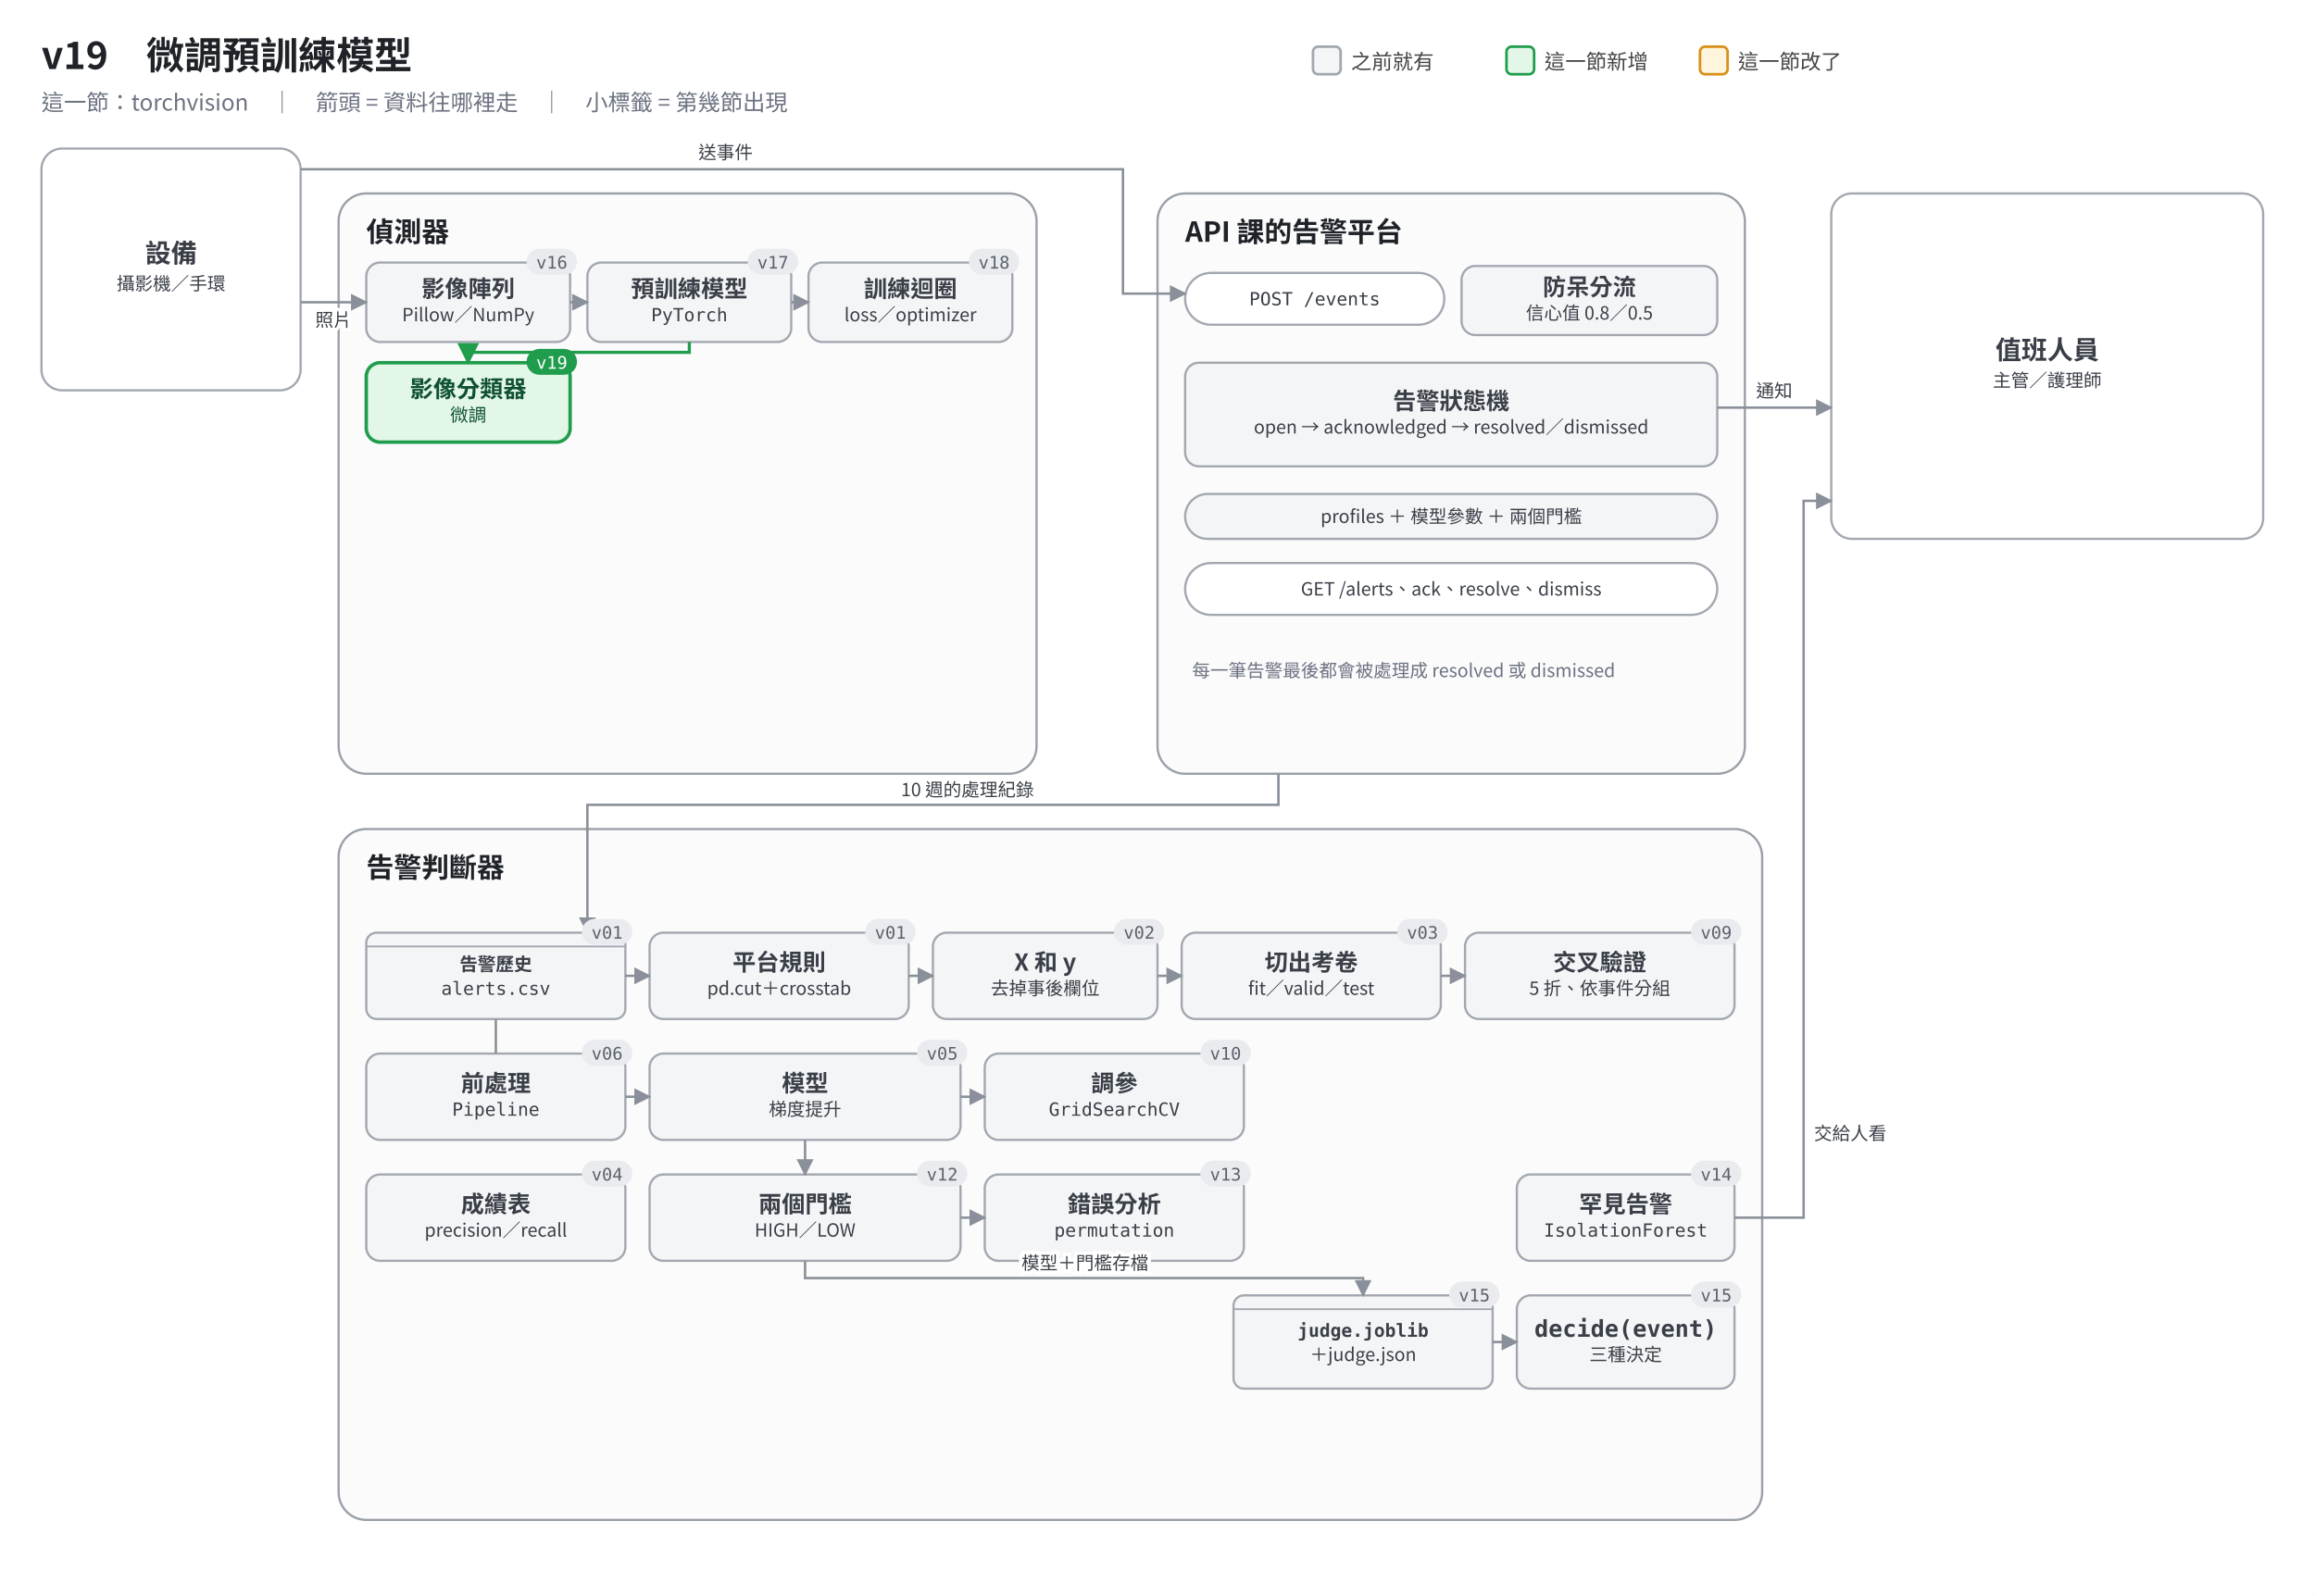
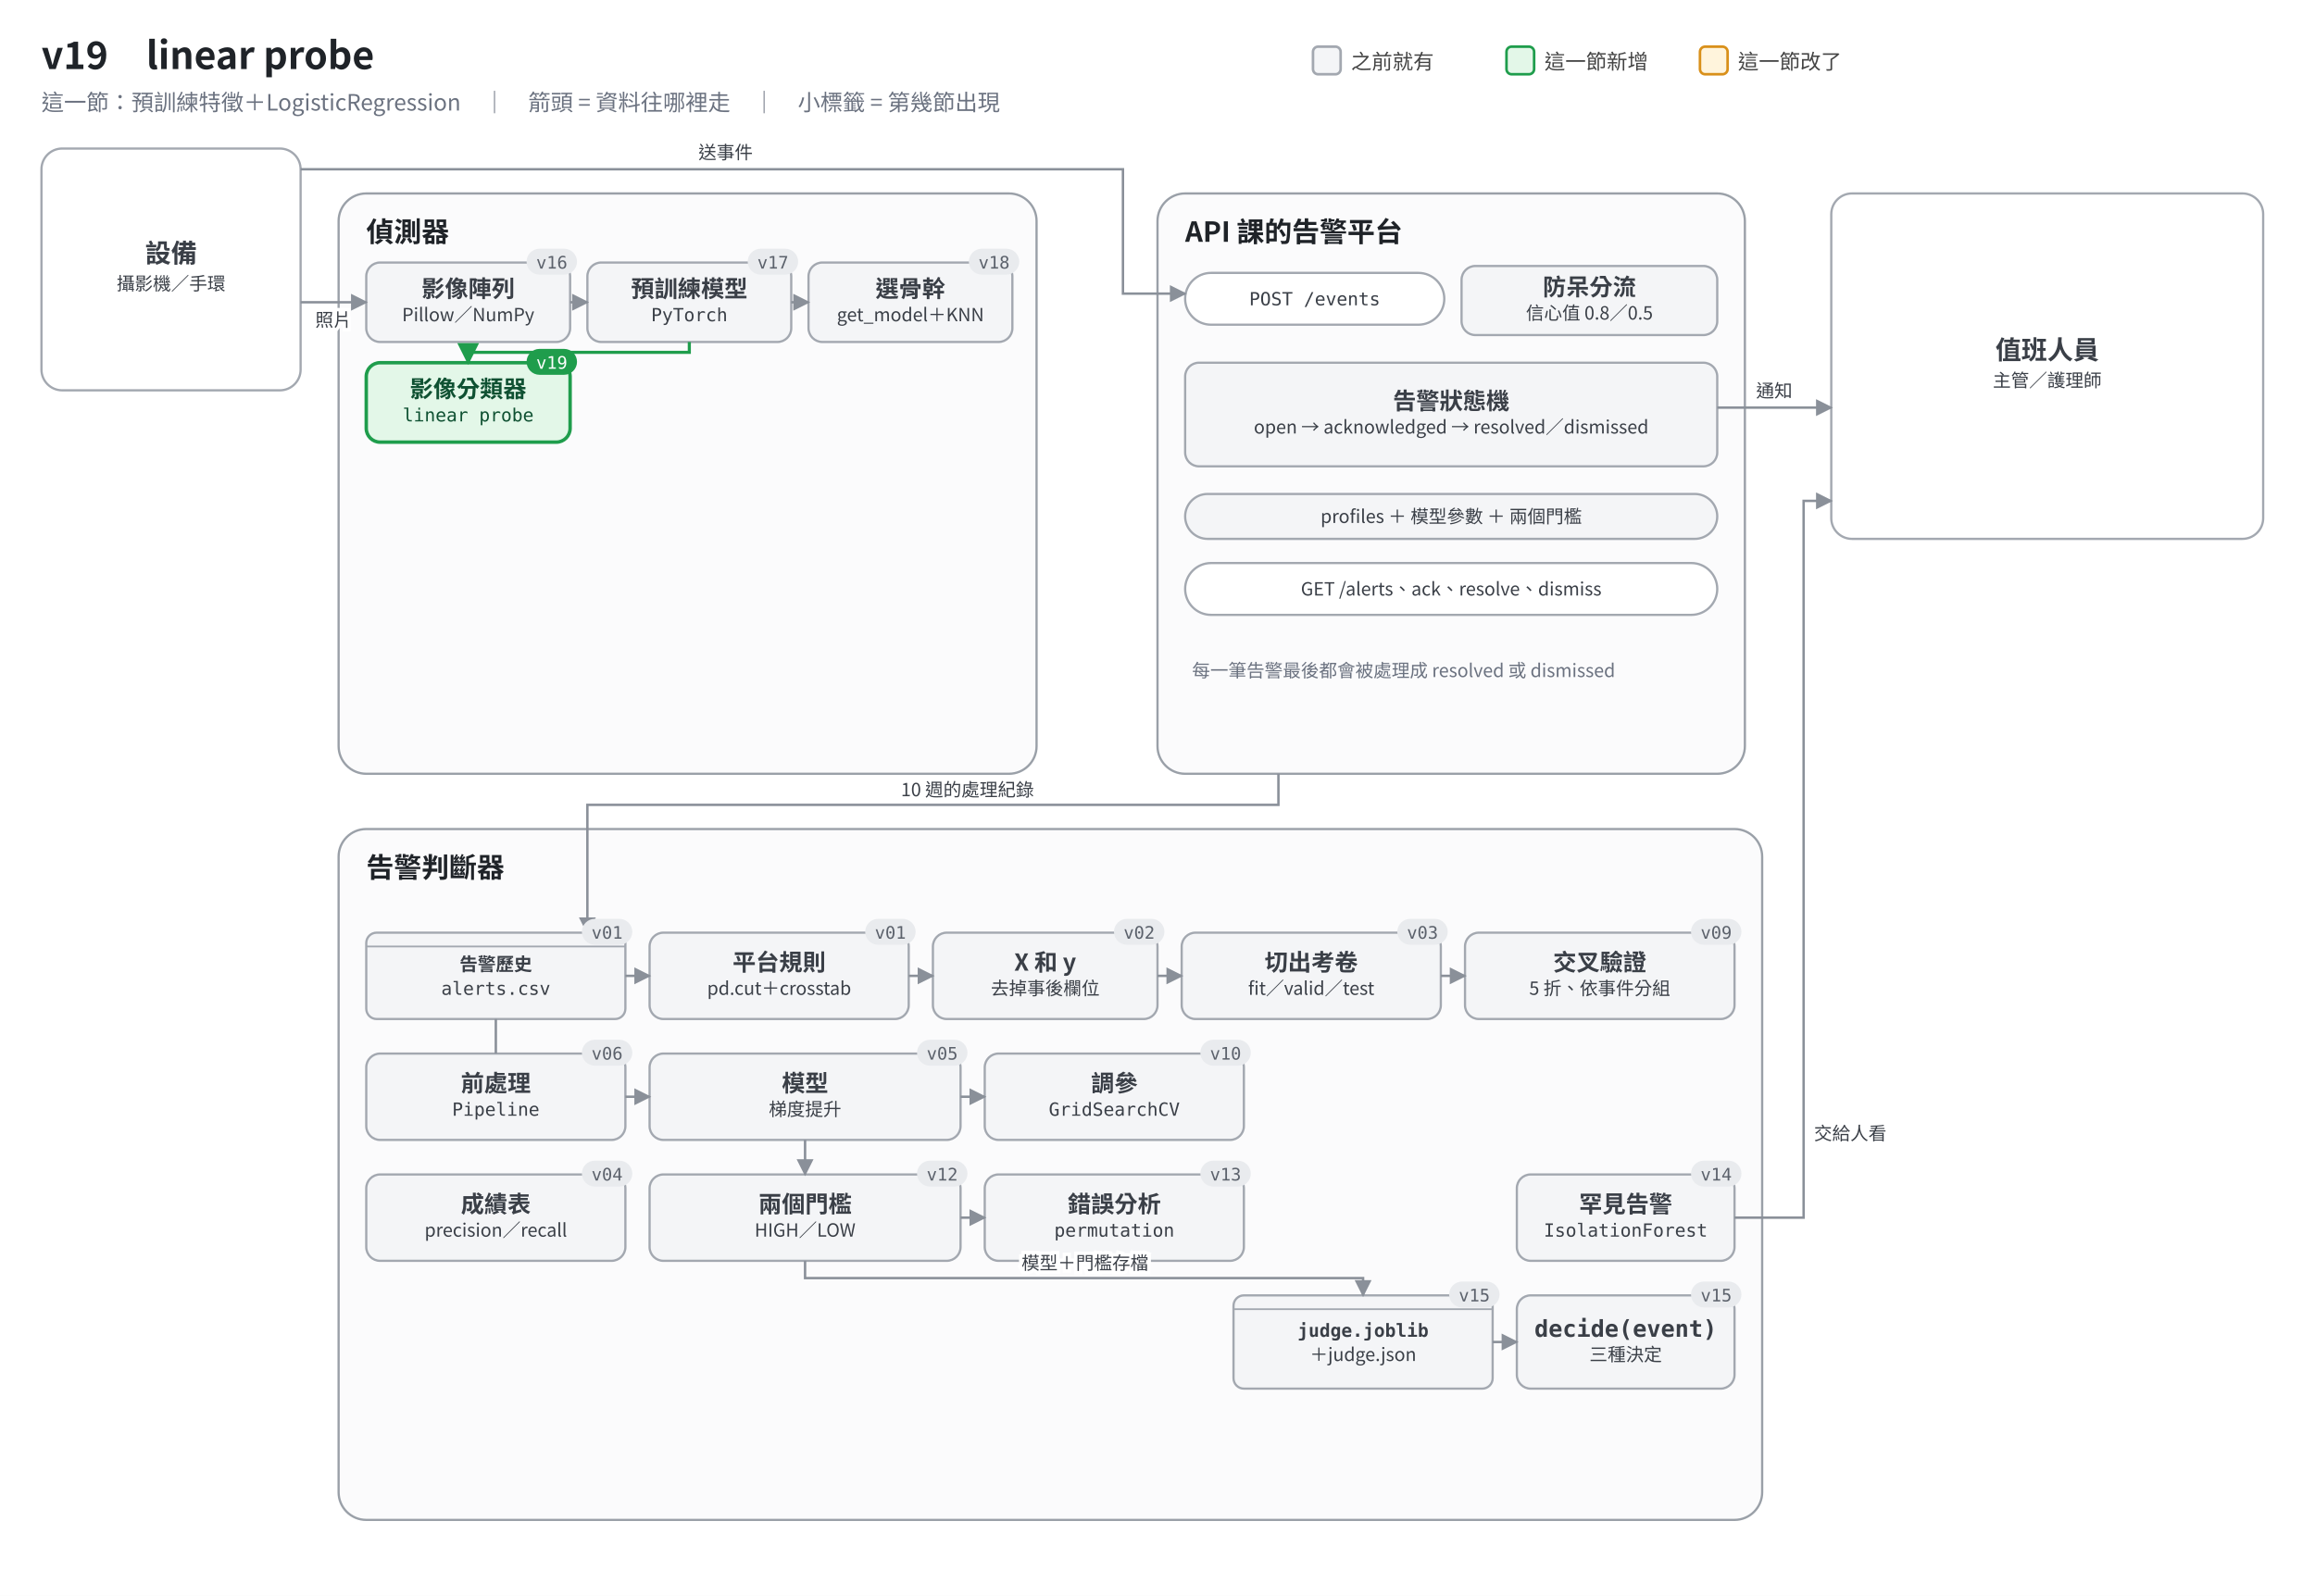
<svg xmlns="http://www.w3.org/2000/svg" viewBox="0 0 1340 924" width="1340" height="924">
  <defs>
    <marker id="arr-old" viewBox="0 0 10 10" refX="9" refY="5" markerWidth="7" markerHeight="7" orient="auto-start-reverse">
      <path d="M0,0 L10,5 L0,10 z" fill="#8a9099" />
    </marker>
    <marker id="arr-new" viewBox="0 0 10 10" refX="9" refY="5" markerWidth="7" markerHeight="7" orient="auto-start-reverse">
      <path d="M0,0 L10,5 L0,10 z" fill="#1f9d4c" />
    </marker>
    <marker id="arr-changed" viewBox="0 0 10 10" refX="9" refY="5" markerWidth="7" markerHeight="7" orient="auto-start-reverse">
      <path d="M0,0 L10,5 L0,10 z" fill="#d9901a" />
    </marker>
    <marker id="arr-error" viewBox="0 0 10 10" refX="9" refY="5" markerWidth="7" markerHeight="7" orient="auto-start-reverse">
      <path d="M0,0 L10,5 L0,10 z" fill="#d33a3a" />
    </marker>
  </defs>
  <rect width="1340" height="924" fill="#ffffff" />
-   <text x="24" y="40" font-family="'PingFang TC','Noto Sans TC','Noto Sans CJK TC','Microsoft JhengHei',sans-serif" font-size="22" fill="#1f2328" font-weight="bold" text-anchor="start">v19　微調預訓練模型</text>
-   <text x="24" y="64" font-family="'PingFang TC','Noto Sans TC','Noto Sans CJK TC','Microsoft JhengHei',sans-serif" font-size="13" fill="#6b7280" font-weight="normal" text-anchor="start">這一節：torchvision　｜　箭頭 = 資料往哪裡走　｜　小標籤 = 第幾節出現</text>
+   <text x="24" y="40" font-family="'PingFang TC','Noto Sans TC','Noto Sans CJK TC','Microsoft JhengHei',sans-serif" font-size="22" fill="#1f2328" font-weight="bold" text-anchor="start">v19　linear probe</text>
+   <text x="24" y="64" font-family="'PingFang TC','Noto Sans TC','Noto Sans CJK TC','Microsoft JhengHei',sans-serif" font-size="13" fill="#6b7280" font-weight="normal" text-anchor="start">這一節：預訓練特徵＋LogisticRegression　｜　箭頭 = 資料往哪裡走　｜　小標籤 = 第幾節出現</text>
  <rect x="760" y="27" width="16" height="16" rx="3" fill="#f4f5f7" stroke="#a3a8b0" stroke-width="1.5" />
  <text x="782" y="40" font-family="'PingFang TC','Noto Sans TC','Noto Sans CJK TC','Microsoft JhengHei',sans-serif" font-size="12" fill="#444" font-weight="normal" text-anchor="start">之前就有</text>
  <rect x="872" y="27" width="16" height="16" rx="3" fill="#e3f7e8" stroke="#1f9d4c" stroke-width="1.5" />
  <text x="894" y="40" font-family="'PingFang TC','Noto Sans TC','Noto Sans CJK TC','Microsoft JhengHei',sans-serif" font-size="12" fill="#444" font-weight="normal" text-anchor="start">這一節新增</text>
  <rect x="984" y="27" width="16" height="16" rx="3" fill="#fff4dc" stroke="#d9901a" stroke-width="1.5" />
  <text x="1006" y="40" font-family="'PingFang TC','Noto Sans TC','Noto Sans CJK TC','Microsoft JhengHei',sans-serif" font-size="12" fill="#444" font-weight="normal" text-anchor="start">這一節改了</text>
  <rect x="670" y="112" width="340" height="336" rx="16" fill="#fbfbfc" stroke="#9aa0a8" stroke-width="1.3" />
  <text x="686" y="140" font-family="'PingFang TC','Noto Sans TC','Noto Sans CJK TC','Microsoft JhengHei',sans-serif" font-size="16" fill="#1f2328" font-weight="bold" text-anchor="start">API 課的告警平台</text>
  <rect x="196" y="112" width="404" height="336" rx="16" fill="#fbfbfc" stroke="#9aa0a8" stroke-width="1.3" />
  <text x="212" y="140" font-family="'PingFang TC','Noto Sans TC','Noto Sans CJK TC','Microsoft JhengHei',sans-serif" font-size="16" fill="#1f2328" font-weight="bold" text-anchor="start">偵測器</text>
  <rect x="196" y="480" width="824" height="400" rx="16" fill="#fbfbfc" stroke="#9aa0a8" stroke-width="1.3" />
  <text x="212" y="508" font-family="'PingFang TC','Noto Sans TC','Noto Sans CJK TC','Microsoft JhengHei',sans-serif" font-size="16" fill="#1f2328" font-weight="bold" text-anchor="start">告警判斷器</text>
  <rect x="24" y="86" width="150" height="140" rx="12" fill="#ffffff" stroke="#a3a8b0" stroke-width="1.3" />
  <text x="99" y="152" font-family="'PingFang TC','Noto Sans TC','Noto Sans CJK TC','Microsoft JhengHei',sans-serif" font-size="15" fill="#3a3f47" font-weight="bold" text-anchor="middle">設備</text>
  <text x="99" y="168" font-family="'PingFang TC','Noto Sans TC','Noto Sans CJK TC','Microsoft JhengHei',sans-serif" font-size="10.5" fill="#3a3f47" font-weight="normal" text-anchor="middle">攝影機／手環</text>
  <rect x="212" y="152" width="118" height="46" rx="8" fill="#f4f5f7" stroke="#a3a8b0" stroke-width="1.3" />
  <text x="271" y="172" font-family="'PingFang TC','Noto Sans TC','Noto Sans CJK TC','Microsoft JhengHei',sans-serif" font-size="13.5" fill="#3a3f47" font-weight="bold" text-anchor="middle">影像陣列</text>
  <text x="271" y="186" font-family="'PingFang TC','Noto Sans TC','Noto Sans CJK TC','Microsoft JhengHei',sans-serif" font-size="10.5" fill="#3a3f47" font-weight="normal" text-anchor="middle">Pillow／NumPy</text>
  <rect x="340" y="152" width="118" height="46" rx="8" fill="#f4f5f7" stroke="#a3a8b0" stroke-width="1.3" />
  <text x="399" y="172" font-family="'PingFang TC','Noto Sans TC','Noto Sans CJK TC','Microsoft JhengHei',sans-serif" font-size="13.5" fill="#3a3f47" font-weight="bold" text-anchor="middle">預訓練模型</text>
  <text x="399" y="186" font-family="'SF Mono',Menlo,Consolas,'DejaVu Sans Mono',monospace" font-size="10.5" fill="#3a3f47" font-weight="normal" text-anchor="middle">PyTorch</text>
  <rect x="468" y="152" width="118" height="46" rx="8" fill="#f4f5f7" stroke="#a3a8b0" stroke-width="1.3" />
-   <text x="527" y="172" font-family="'PingFang TC','Noto Sans TC','Noto Sans CJK TC','Microsoft JhengHei',sans-serif" font-size="13.5" fill="#3a3f47" font-weight="bold" text-anchor="middle">訓練迴圈</text>
-   <text x="527" y="186" font-family="'PingFang TC','Noto Sans TC','Noto Sans CJK TC','Microsoft JhengHei',sans-serif" font-size="10.5" fill="#3a3f47" font-weight="normal" text-anchor="middle">loss／optimizer</text>
+   <text x="527" y="172" font-family="'PingFang TC','Noto Sans TC','Noto Sans CJK TC','Microsoft JhengHei',sans-serif" font-size="13.5" fill="#3a3f47" font-weight="bold" text-anchor="middle">選骨幹</text>
+   <text x="527" y="186" font-family="'PingFang TC','Noto Sans TC','Noto Sans CJK TC','Microsoft JhengHei',sans-serif" font-size="10.5" fill="#3a3f47" font-weight="normal" text-anchor="middle">get_model＋KNN</text>
  <rect x="212" y="210" width="118" height="46" rx="8" fill="#e3f7e8" stroke="#1f9d4c" stroke-width="2" />
  <text x="271" y="230" font-family="'PingFang TC','Noto Sans TC','Noto Sans CJK TC','Microsoft JhengHei',sans-serif" font-size="13.5" fill="#0f5132" font-weight="bold" text-anchor="middle">影像分類器</text>
-   <text x="271" y="244" font-family="'PingFang TC','Noto Sans TC','Noto Sans CJK TC','Microsoft JhengHei',sans-serif" font-size="10.5" fill="#0f5132" font-weight="normal" text-anchor="middle">微調</text>
+   <text x="271" y="244" font-family="'SF Mono',Menlo,Consolas,'DejaVu Sans Mono',monospace" font-size="10.5" fill="#0f5132" font-weight="normal" text-anchor="middle">linear probe</text>
  <rect x="686" y="158" width="150" height="30" rx="15" fill="#ffffff" stroke="#a3a8b0" stroke-width="1.3" />
  <text x="761" y="176.78" font-family="'SF Mono',Menlo,Consolas,'DejaVu Sans Mono',monospace" font-size="10.5" fill="#3a3f47" font-weight="normal" text-anchor="middle">POST /events</text>
  <rect x="846" y="154" width="148" height="40" rx="8" fill="#f4f5f7" stroke="#a3a8b0" stroke-width="1.3" />
  <text x="920" y="171" font-family="'PingFang TC','Noto Sans TC','Noto Sans CJK TC','Microsoft JhengHei',sans-serif" font-size="13.5" fill="#3a3f47" font-weight="bold" text-anchor="middle">防呆分流</text>
  <text x="920" y="185" font-family="'PingFang TC','Noto Sans TC','Noto Sans CJK TC','Microsoft JhengHei',sans-serif" font-size="10.5" fill="#3a3f47" font-weight="normal" text-anchor="middle">信心值 0.8／0.5</text>
  <rect x="686" y="210" width="308" height="60" rx="8" fill="#f4f5f7" stroke="#a3a8b0" stroke-width="1.3" />
  <text x="840" y="237" font-family="'PingFang TC','Noto Sans TC','Noto Sans CJK TC','Microsoft JhengHei',sans-serif" font-size="13.5" fill="#3a3f47" font-weight="bold" text-anchor="middle">告警狀態機</text>
  <text x="840" y="251" font-family="'PingFang TC','Noto Sans TC','Noto Sans CJK TC','Microsoft JhengHei',sans-serif" font-size="10.5" fill="#3a3f47" font-weight="normal" text-anchor="middle">open → acknowledged → resolved／dismissed</text>
  <rect x="686" y="286" width="308" height="26" rx="13" fill="#f4f5f7" stroke="#a3a8b0" stroke-width="1.3" />
  <text x="840" y="302.78" font-family="'PingFang TC','Noto Sans TC','Noto Sans CJK TC','Microsoft JhengHei',sans-serif" font-size="10.5" fill="#3a3f47" font-weight="normal" text-anchor="middle">profiles ＋ 模型參數 ＋ 兩個門檻</text>
  <rect x="686" y="326" width="308" height="30" rx="15" fill="#ffffff" stroke="#a3a8b0" stroke-width="1.3" />
  <text x="840" y="344.78" font-family="'PingFang TC','Noto Sans TC','Noto Sans CJK TC','Microsoft JhengHei',sans-serif" font-size="10.5" fill="#3a3f47" font-weight="normal" text-anchor="middle">GET /alerts、ack、resolve、dismiss</text>
  <text x="690" y="392" font-family="'PingFang TC','Noto Sans TC','Noto Sans CJK TC','Microsoft JhengHei',sans-serif" font-size="10.5" fill="#6b7280" font-weight="normal" text-anchor="start">每一筆告警最後都會被處理成 resolved 或 dismissed</text>
  <rect x="1060" y="112" width="250" height="200" rx="12" fill="#ffffff" stroke="#a3a8b0" stroke-width="1.3" />
  <text x="1185" y="208" font-family="'PingFang TC','Noto Sans TC','Noto Sans CJK TC','Microsoft JhengHei',sans-serif" font-size="15" fill="#3a3f47" font-weight="bold" text-anchor="middle">值班人員</text>
  <text x="1185" y="224" font-family="'PingFang TC','Noto Sans TC','Noto Sans CJK TC','Microsoft JhengHei',sans-serif" font-size="10.5" fill="#3a3f47" font-weight="normal" text-anchor="middle">主管／護理師</text>
  <rect x="212" y="540" width="150" height="50" rx="6" fill="#f4f5f7" stroke="#a3a8b0" stroke-width="1.3" />
  <path d="M212,548 h150" stroke="#a3a8b0" stroke-width="1" />
  <text x="287" y="562" font-family="'PingFang TC','Noto Sans TC','Noto Sans CJK TC','Microsoft JhengHei',sans-serif" font-size="10.5" fill="#3a3f47" font-weight="bold" text-anchor="middle">告警歷史</text>
  <text x="287" y="576" font-family="'SF Mono',Menlo,Consolas,'DejaVu Sans Mono',monospace" font-size="10.5" fill="#3a3f47" font-weight="normal" text-anchor="middle">alerts.csv</text>
  <rect x="376" y="540" width="150" height="50" rx="8" fill="#f4f5f7" stroke="#a3a8b0" stroke-width="1.3" />
  <text x="451" y="562" font-family="'PingFang TC','Noto Sans TC','Noto Sans CJK TC','Microsoft JhengHei',sans-serif" font-size="13.5" fill="#3a3f47" font-weight="bold" text-anchor="middle">平台規則</text>
  <text x="451" y="576" font-family="'PingFang TC','Noto Sans TC','Noto Sans CJK TC','Microsoft JhengHei',sans-serif" font-size="10.5" fill="#3a3f47" font-weight="normal" text-anchor="middle">pd.cut＋crosstab</text>
  <rect x="540" y="540" width="130" height="50" rx="8" fill="#f4f5f7" stroke="#a3a8b0" stroke-width="1.3" />
  <text x="605" y="562" font-family="'PingFang TC','Noto Sans TC','Noto Sans CJK TC','Microsoft JhengHei',sans-serif" font-size="13.5" fill="#3a3f47" font-weight="bold" text-anchor="middle">X 和 y</text>
  <text x="605" y="576" font-family="'PingFang TC','Noto Sans TC','Noto Sans CJK TC','Microsoft JhengHei',sans-serif" font-size="10.5" fill="#3a3f47" font-weight="normal" text-anchor="middle">去掉事後欄位</text>
  <rect x="684" y="540" width="150" height="50" rx="8" fill="#f4f5f7" stroke="#a3a8b0" stroke-width="1.3" />
  <text x="759" y="562" font-family="'PingFang TC','Noto Sans TC','Noto Sans CJK TC','Microsoft JhengHei',sans-serif" font-size="13.5" fill="#3a3f47" font-weight="bold" text-anchor="middle">切出考卷</text>
  <text x="759" y="576" font-family="'PingFang TC','Noto Sans TC','Noto Sans CJK TC','Microsoft JhengHei',sans-serif" font-size="10.5" fill="#3a3f47" font-weight="normal" text-anchor="middle">fit／valid／test</text>
  <rect x="848" y="540" width="156" height="50" rx="8" fill="#f4f5f7" stroke="#a3a8b0" stroke-width="1.3" />
  <text x="926" y="562" font-family="'PingFang TC','Noto Sans TC','Noto Sans CJK TC','Microsoft JhengHei',sans-serif" font-size="13.5" fill="#3a3f47" font-weight="bold" text-anchor="middle">交叉驗證</text>
  <text x="926" y="576" font-family="'PingFang TC','Noto Sans TC','Noto Sans CJK TC','Microsoft JhengHei',sans-serif" font-size="10.5" fill="#3a3f47" font-weight="normal" text-anchor="middle">5 折、依事件分組</text>
  <rect x="212" y="610" width="150" height="50" rx="8" fill="#f4f5f7" stroke="#a3a8b0" stroke-width="1.3" />
  <text x="287" y="632" font-family="'PingFang TC','Noto Sans TC','Noto Sans CJK TC','Microsoft JhengHei',sans-serif" font-size="13.5" fill="#3a3f47" font-weight="bold" text-anchor="middle">前處理</text>
  <text x="287" y="646" font-family="'SF Mono',Menlo,Consolas,'DejaVu Sans Mono',monospace" font-size="10.5" fill="#3a3f47" font-weight="normal" text-anchor="middle">Pipeline</text>
  <rect x="376" y="610" width="180" height="50" rx="8" fill="#f4f5f7" stroke="#a3a8b0" stroke-width="1.3" />
  <text x="466" y="632" font-family="'PingFang TC','Noto Sans TC','Noto Sans CJK TC','Microsoft JhengHei',sans-serif" font-size="13.5" fill="#3a3f47" font-weight="bold" text-anchor="middle">模型</text>
  <text x="466" y="646" font-family="'PingFang TC','Noto Sans TC','Noto Sans CJK TC','Microsoft JhengHei',sans-serif" font-size="10.5" fill="#3a3f47" font-weight="normal" text-anchor="middle">梯度提升</text>
  <rect x="570" y="610" width="150" height="50" rx="8" fill="#f4f5f7" stroke="#a3a8b0" stroke-width="1.3" />
  <text x="645" y="632" font-family="'PingFang TC','Noto Sans TC','Noto Sans CJK TC','Microsoft JhengHei',sans-serif" font-size="13.5" fill="#3a3f47" font-weight="bold" text-anchor="middle">調參</text>
  <text x="645" y="646" font-family="'SF Mono',Menlo,Consolas,'DejaVu Sans Mono',monospace" font-size="10.5" fill="#3a3f47" font-weight="normal" text-anchor="middle">GridSearchCV</text>
  <rect x="212" y="680" width="150" height="50" rx="8" fill="#f4f5f7" stroke="#a3a8b0" stroke-width="1.3" />
  <text x="287" y="702" font-family="'PingFang TC','Noto Sans TC','Noto Sans CJK TC','Microsoft JhengHei',sans-serif" font-size="13.5" fill="#3a3f47" font-weight="bold" text-anchor="middle">成績表</text>
  <text x="287" y="716" font-family="'PingFang TC','Noto Sans TC','Noto Sans CJK TC','Microsoft JhengHei',sans-serif" font-size="10.5" fill="#3a3f47" font-weight="normal" text-anchor="middle">precision／recall</text>
  <rect x="376" y="680" width="180" height="50" rx="8" fill="#f4f5f7" stroke="#a3a8b0" stroke-width="1.3" />
  <text x="466" y="702" font-family="'PingFang TC','Noto Sans TC','Noto Sans CJK TC','Microsoft JhengHei',sans-serif" font-size="13.5" fill="#3a3f47" font-weight="bold" text-anchor="middle">兩個門檻</text>
  <text x="466" y="716" font-family="'PingFang TC','Noto Sans TC','Noto Sans CJK TC','Microsoft JhengHei',sans-serif" font-size="10.5" fill="#3a3f47" font-weight="normal" text-anchor="middle">HIGH／LOW</text>
  <rect x="570" y="680" width="150" height="50" rx="8" fill="#f4f5f7" stroke="#a3a8b0" stroke-width="1.3" />
  <text x="645" y="702" font-family="'PingFang TC','Noto Sans TC','Noto Sans CJK TC','Microsoft JhengHei',sans-serif" font-size="13.5" fill="#3a3f47" font-weight="bold" text-anchor="middle">錯誤分析</text>
  <text x="645" y="716" font-family="'SF Mono',Menlo,Consolas,'DejaVu Sans Mono',monospace" font-size="10.5" fill="#3a3f47" font-weight="normal" text-anchor="middle">permutation</text>
  <rect x="878" y="680" width="126" height="50" rx="8" fill="#f4f5f7" stroke="#a3a8b0" stroke-width="1.3" />
  <text x="941" y="702" font-family="'PingFang TC','Noto Sans TC','Noto Sans CJK TC','Microsoft JhengHei',sans-serif" font-size="13.5" fill="#3a3f47" font-weight="bold" text-anchor="middle">罕見告警</text>
  <text x="941" y="716" font-family="'SF Mono',Menlo,Consolas,'DejaVu Sans Mono',monospace" font-size="10.5" fill="#3a3f47" font-weight="normal" text-anchor="middle">IsolationForest</text>
  <rect x="714" y="750" width="150" height="54" rx="6" fill="#f4f5f7" stroke="#a3a8b0" stroke-width="1.3" />
  <path d="M714,758 h150" stroke="#a3a8b0" stroke-width="1" />
  <text x="789" y="774" font-family="'SF Mono',Menlo,Consolas,'DejaVu Sans Mono',monospace" font-size="10.5" fill="#3a3f47" font-weight="bold" text-anchor="middle">judge.joblib</text>
  <text x="789" y="788" font-family="'PingFang TC','Noto Sans TC','Noto Sans CJK TC','Microsoft JhengHei',sans-serif" font-size="10.5" fill="#3a3f47" font-weight="normal" text-anchor="middle">＋judge.json</text>
  <rect x="878" y="750" width="126" height="54" rx="8" fill="#f4f5f7" stroke="#a3a8b0" stroke-width="1.3" />
  <text x="941" y="774" font-family="'SF Mono',Menlo,Consolas,'DejaVu Sans Mono',monospace" font-size="13.5" fill="#3a3f47" font-weight="bold" text-anchor="middle">decide(event)</text>
  <text x="941" y="788" font-family="'PingFang TC','Noto Sans TC','Noto Sans CJK TC','Microsoft JhengHei',sans-serif" font-size="10.5" fill="#3a3f47" font-weight="normal" text-anchor="middle">三種決定</text>
  <polyline points="174,98 650,98 650,170 686,170" fill="none" stroke="#8a9099" stroke-width="1.4" marker-end="url(#arr-old)" />
  <text x="420" y="92" font-family="'PingFang TC','Noto Sans TC','Noto Sans CJK TC','Microsoft JhengHei',sans-serif" font-size="10.5" fill="#3a3f47" text-anchor="middle" stroke="#fff" stroke-width="4" paint-order="stroke">送事件</text>
  <polyline points="174,175 212,175" fill="none" stroke="#8a9099" stroke-width="1.4" marker-end="url(#arr-old)" />
  <text x="193" y="189" font-family="'PingFang TC','Noto Sans TC','Noto Sans CJK TC','Microsoft JhengHei',sans-serif" font-size="10.5" fill="#3a3f47" text-anchor="middle" stroke="#fff" stroke-width="4" paint-order="stroke">照片</text>
  <polyline points="330,175 340,175" fill="none" stroke="#8a9099" stroke-width="1.4" marker-end="url(#arr-old)" />
  <polyline points="458,175 468,175" fill="none" stroke="#8a9099" stroke-width="1.4" marker-end="url(#arr-old)" />
  <polyline points="399,198 399,204 271,204 271,210" fill="none" stroke="#1f9d4c" stroke-width="1.8" marker-end="url(#arr-new)" />
  <polyline points="994,236 1060,236" fill="none" stroke="#8a9099" stroke-width="1.4" marker-end="url(#arr-old)" />
  <text x="1027" y="230" font-family="'PingFang TC','Noto Sans TC','Noto Sans CJK TC','Microsoft JhengHei',sans-serif" font-size="10.5" fill="#3a3f47" text-anchor="middle" stroke="#fff" stroke-width="4" paint-order="stroke">通知</text>
  <polyline points="740,448 740,466 340,466 340,540" fill="none" stroke="#8a9099" stroke-width="1.4" marker-end="url(#arr-old)" />
  <text x="560" y="461" font-family="'PingFang TC','Noto Sans TC','Noto Sans CJK TC','Microsoft JhengHei',sans-serif" font-size="10.5" fill="#3a3f47" text-anchor="middle" stroke="#fff" stroke-width="4" paint-order="stroke">10 週的處理紀錄</text>
  <polyline points="362,565 376,565" fill="none" stroke="#8a9099" stroke-width="1.4" marker-end="url(#arr-old)" />
  <polyline points="526,565 540,565" fill="none" stroke="#8a9099" stroke-width="1.4" marker-end="url(#arr-old)" />
  <polyline points="670,565 684,565" fill="none" stroke="#8a9099" stroke-width="1.4" marker-end="url(#arr-old)" />
  <polyline points="834,565 848,565" fill="none" stroke="#8a9099" stroke-width="1.4" marker-end="url(#arr-old)" />
  <polyline points="362,635 376,635" fill="none" stroke="#8a9099" stroke-width="1.4" marker-end="url(#arr-old)" />
  <polyline points="556,635 570,635" fill="none" stroke="#8a9099" stroke-width="1.4" marker-end="url(#arr-old)" />
  <polyline points="287,610 287,590" fill="none" stroke="#8a9099" stroke-width="1.4" />
  <polyline points="466,660 466,680" fill="none" stroke="#8a9099" stroke-width="1.4" marker-end="url(#arr-old)" />
  <polyline points="556,705 570,705" fill="none" stroke="#8a9099" stroke-width="1.4" marker-end="url(#arr-old)" />
  <polyline points="466,730 466,740 789,740 789,750" fill="none" stroke="#8a9099" stroke-width="1.4" marker-end="url(#arr-old)" />
  <text x="628" y="735" font-family="'PingFang TC','Noto Sans TC','Noto Sans CJK TC','Microsoft JhengHei',sans-serif" font-size="10.5" fill="#3a3f47" text-anchor="middle" stroke="#fff" stroke-width="4" paint-order="stroke">模型＋門檻存檔</text>
  <polyline points="864,777 878,777" fill="none" stroke="#8a9099" stroke-width="1.4" marker-end="url(#arr-old)" />
  <polyline points="1004,705 1044,705 1044,290 1060,290" fill="none" stroke="#8a9099" stroke-width="1.4" marker-end="url(#arr-old)" />
  <text x="1050" y="660" font-family="'PingFang TC','Noto Sans TC','Noto Sans CJK TC','Microsoft JhengHei',sans-serif" font-size="10.5" fill="#3a3f47" text-anchor="start" stroke="#fff" stroke-width="4" paint-order="stroke">交給人看</text>
  <rect x="304.8" y="144" width="29.2" height="15" rx="7.5" fill="#e9ebee" />
  <text x="319.4" y="155.5" font-family="'SF Mono',Menlo,Consolas,'DejaVu Sans Mono',monospace" font-size="10" fill="#5b616b" font-weight="normal" text-anchor="middle">v16</text>
  <rect x="432.8" y="144" width="29.2" height="15" rx="7.5" fill="#e9ebee" />
  <text x="447.4" y="155.5" font-family="'SF Mono',Menlo,Consolas,'DejaVu Sans Mono',monospace" font-size="10" fill="#5b616b" font-weight="normal" text-anchor="middle">v17</text>
  <rect x="560.8" y="144" width="29.2" height="15" rx="7.5" fill="#e9ebee" />
  <text x="575.4" y="155.5" font-family="'SF Mono',Menlo,Consolas,'DejaVu Sans Mono',monospace" font-size="10" fill="#5b616b" font-weight="normal" text-anchor="middle">v18</text>
  <rect x="304.8" y="202" width="29.2" height="15" rx="7.5" fill="#1f9d4c" />
  <text x="319.4" y="213.5" font-family="'SF Mono',Menlo,Consolas,'DejaVu Sans Mono',monospace" font-size="10" fill="#fff" font-weight="normal" text-anchor="middle">v19</text>
  <rect x="336.8" y="532" width="29.2" height="15" rx="7.5" fill="#e9ebee" />
  <text x="351.4" y="543.5" font-family="'SF Mono',Menlo,Consolas,'DejaVu Sans Mono',monospace" font-size="10" fill="#5b616b" font-weight="normal" text-anchor="middle">v01</text>
  <rect x="500.8" y="532" width="29.2" height="15" rx="7.5" fill="#e9ebee" />
  <text x="515.4" y="543.5" font-family="'SF Mono',Menlo,Consolas,'DejaVu Sans Mono',monospace" font-size="10" fill="#5b616b" font-weight="normal" text-anchor="middle">v01</text>
  <rect x="644.8" y="532" width="29.2" height="15" rx="7.5" fill="#e9ebee" />
  <text x="659.4" y="543.5" font-family="'SF Mono',Menlo,Consolas,'DejaVu Sans Mono',monospace" font-size="10" fill="#5b616b" font-weight="normal" text-anchor="middle">v02</text>
  <rect x="808.8" y="532" width="29.2" height="15" rx="7.5" fill="#e9ebee" />
  <text x="823.4" y="543.5" font-family="'SF Mono',Menlo,Consolas,'DejaVu Sans Mono',monospace" font-size="10" fill="#5b616b" font-weight="normal" text-anchor="middle">v03</text>
  <rect x="978.8" y="532" width="29.2" height="15" rx="7.5" fill="#e9ebee" />
  <text x="993.4" y="543.5" font-family="'SF Mono',Menlo,Consolas,'DejaVu Sans Mono',monospace" font-size="10" fill="#5b616b" font-weight="normal" text-anchor="middle">v09</text>
  <rect x="336.8" y="602" width="29.2" height="15" rx="7.5" fill="#e9ebee" />
  <text x="351.4" y="613.5" font-family="'SF Mono',Menlo,Consolas,'DejaVu Sans Mono',monospace" font-size="10" fill="#5b616b" font-weight="normal" text-anchor="middle">v06</text>
  <rect x="530.8" y="602" width="29.2" height="15" rx="7.5" fill="#e9ebee" />
  <text x="545.4" y="613.5" font-family="'SF Mono',Menlo,Consolas,'DejaVu Sans Mono',monospace" font-size="10" fill="#5b616b" font-weight="normal" text-anchor="middle">v05</text>
  <rect x="694.8" y="602" width="29.2" height="15" rx="7.5" fill="#e9ebee" />
  <text x="709.4" y="613.5" font-family="'SF Mono',Menlo,Consolas,'DejaVu Sans Mono',monospace" font-size="10" fill="#5b616b" font-weight="normal" text-anchor="middle">v10</text>
  <rect x="336.8" y="672" width="29.2" height="15" rx="7.5" fill="#e9ebee" />
  <text x="351.4" y="683.5" font-family="'SF Mono',Menlo,Consolas,'DejaVu Sans Mono',monospace" font-size="10" fill="#5b616b" font-weight="normal" text-anchor="middle">v04</text>
  <rect x="530.8" y="672" width="29.2" height="15" rx="7.5" fill="#e9ebee" />
  <text x="545.4" y="683.5" font-family="'SF Mono',Menlo,Consolas,'DejaVu Sans Mono',monospace" font-size="10" fill="#5b616b" font-weight="normal" text-anchor="middle">v12</text>
  <rect x="694.8" y="672" width="29.2" height="15" rx="7.5" fill="#e9ebee" />
  <text x="709.4" y="683.5" font-family="'SF Mono',Menlo,Consolas,'DejaVu Sans Mono',monospace" font-size="10" fill="#5b616b" font-weight="normal" text-anchor="middle">v13</text>
  <rect x="978.8" y="672" width="29.2" height="15" rx="7.5" fill="#e9ebee" />
  <text x="993.4" y="683.5" font-family="'SF Mono',Menlo,Consolas,'DejaVu Sans Mono',monospace" font-size="10" fill="#5b616b" font-weight="normal" text-anchor="middle">v14</text>
  <rect x="838.8" y="742" width="29.2" height="15" rx="7.5" fill="#e9ebee" />
  <text x="853.4" y="753.5" font-family="'SF Mono',Menlo,Consolas,'DejaVu Sans Mono',monospace" font-size="10" fill="#5b616b" font-weight="normal" text-anchor="middle">v15</text>
  <rect x="978.8" y="742" width="29.2" height="15" rx="7.5" fill="#e9ebee" />
  <text x="993.4" y="753.5" font-family="'SF Mono',Menlo,Consolas,'DejaVu Sans Mono',monospace" font-size="10" fill="#5b616b" font-weight="normal" text-anchor="middle">v15</text>
</svg>
